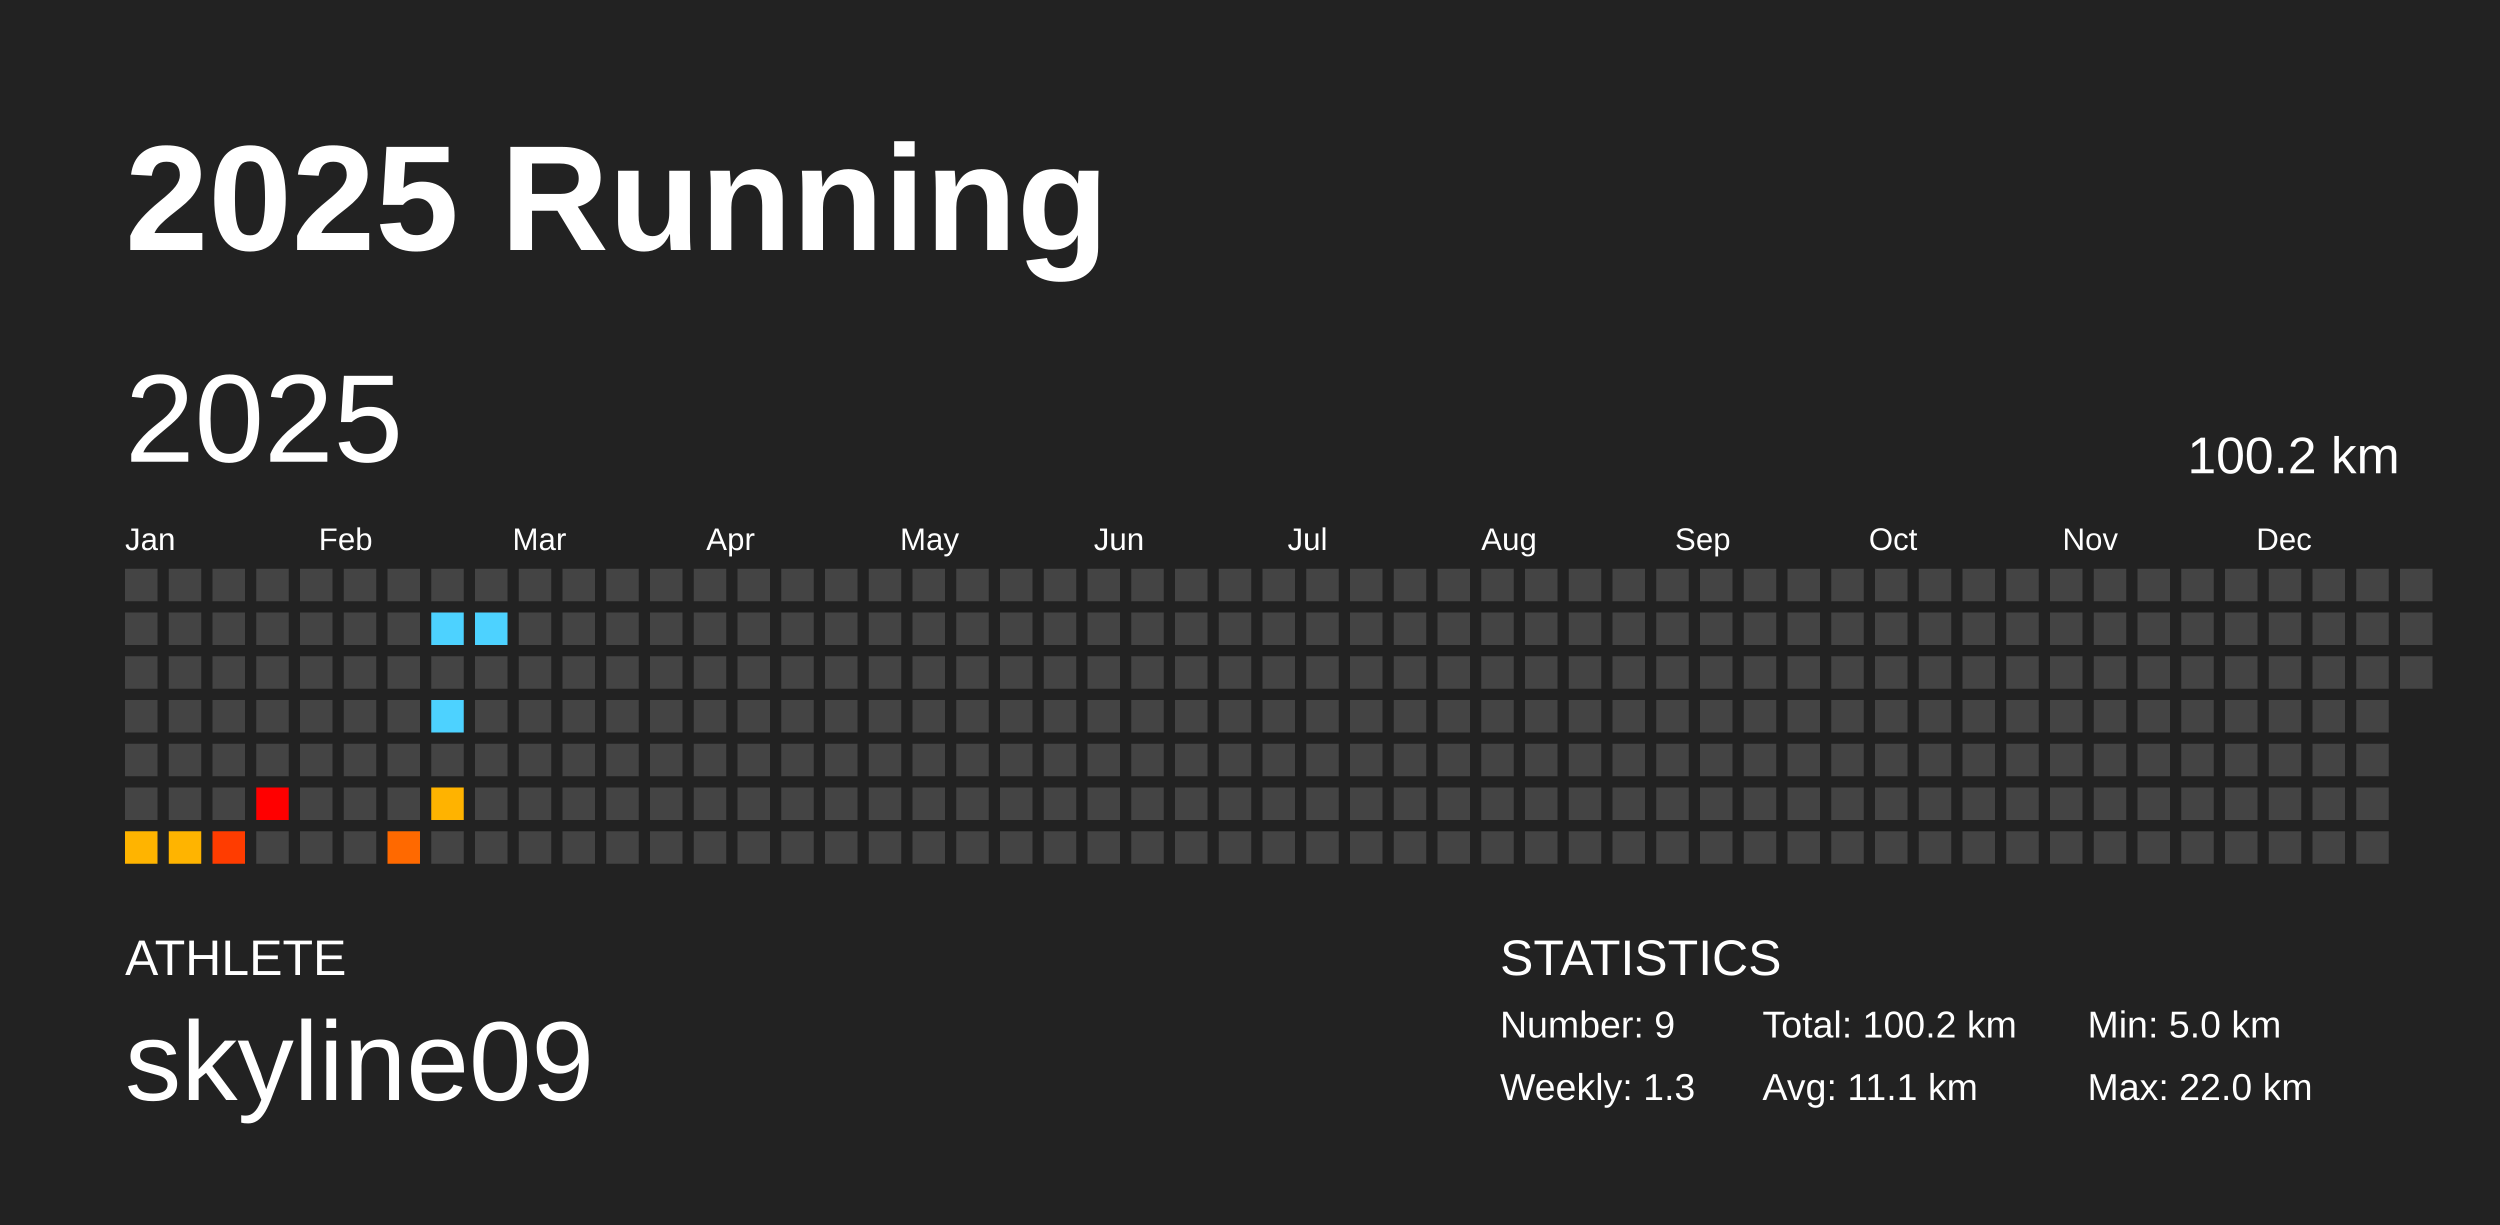
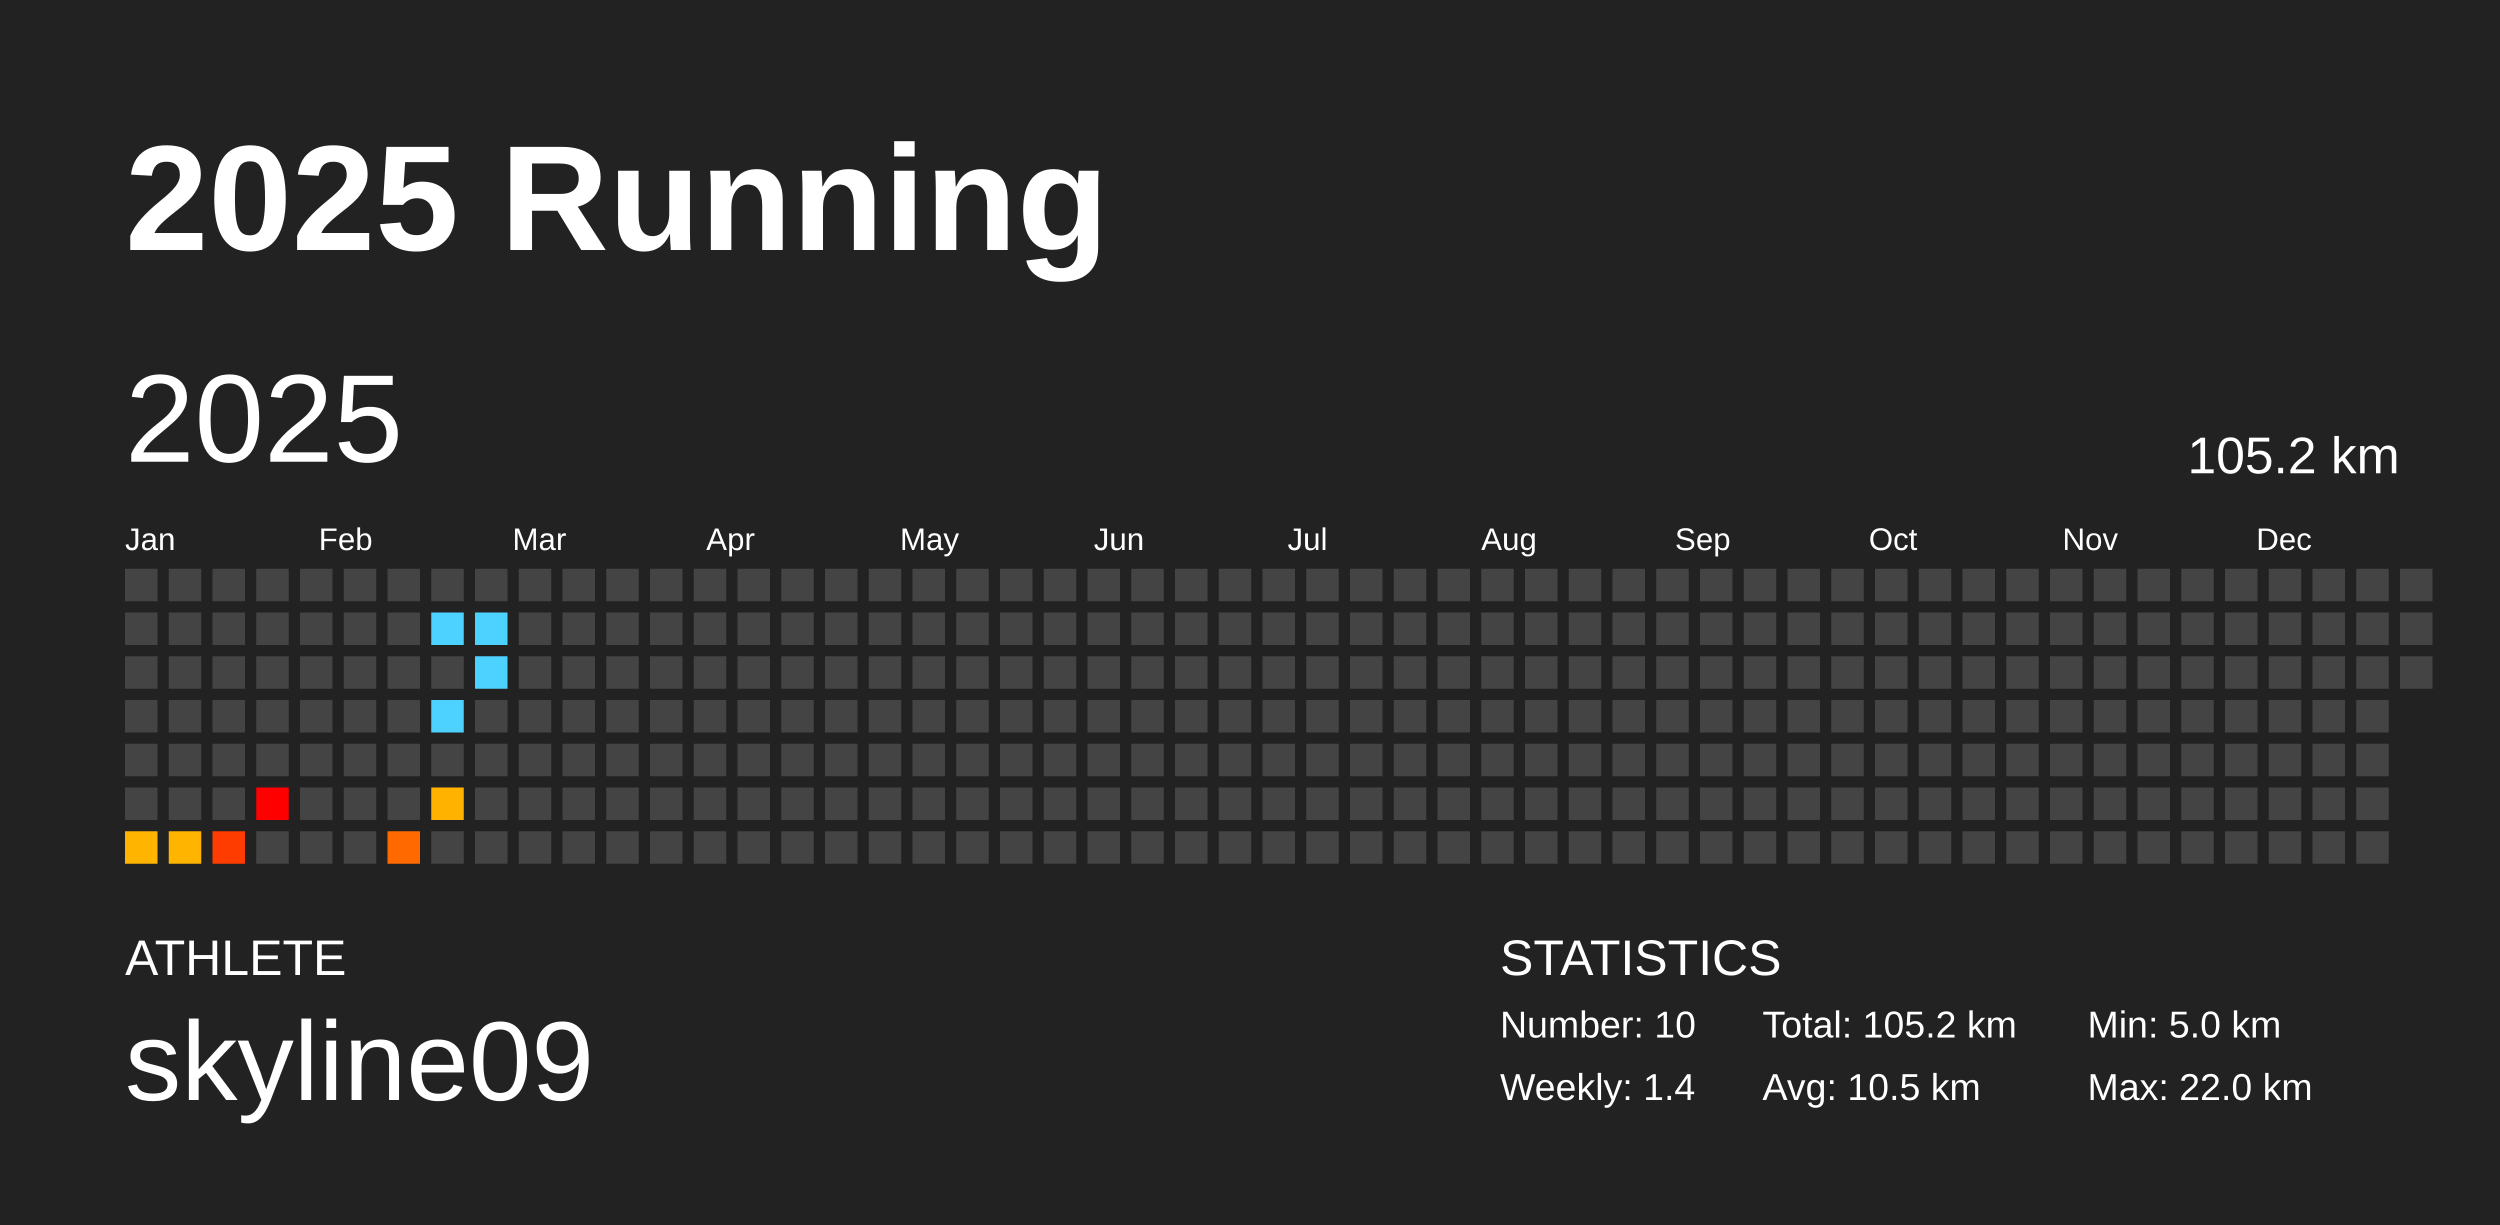
<svg xmlns="http://www.w3.org/2000/svg" baseProfile="full" height="98mm" version="1.1" viewBox="0,0,200,98" width="200mm">
  <defs />
  <rect fill="#222222" height="98" width="200" x="0" y="0" />
  <text fill="#FFFFFF" style="font-size:12px; font-family:Arial; font-weight:bold;" x="10" y="20">2025 Running</text>
  <text fill="#FFFFFF" style="font-size:4px; font-family:Arial" x="10" y="78">ATHLETE</text>
  <text fill="#FFFFFF" style="font-size:9px; font-family:Arial" x="10" y="88">skyline09</text>
  <text fill="#FFFFFF" style="font-size:4px; font-family:Arial" x="120" y="78">STATISTICS</text>
-   <text fill="#FFFFFF" style="font-size:3px; font-family:Arial" x="120" y="83">Number: 9</text>
-   <text fill="#FFFFFF" style="font-size:3px; font-family:Arial" x="120" y="88">Weekly: 1.3</text>
-   <text fill="#FFFFFF" style="font-size:3px; font-family:Arial" x="141" y="83">Total: 100.2 km</text>
-   <text fill="#FFFFFF" style="font-size:3px; font-family:Arial" x="141" y="88">Avg: 11.1 km</text>
+   <text fill="#FFFFFF" style="font-size:3px; font-family:Arial" x="120" y="83">Number: 10</text>
+   <text fill="#FFFFFF" style="font-size:3px; font-family:Arial" x="120" y="88">Weekly: 1.4</text>
+   <text fill="#FFFFFF" style="font-size:3px; font-family:Arial" x="141" y="83">Total: 105.2 km</text>
+   <text fill="#FFFFFF" style="font-size:3px; font-family:Arial" x="141" y="88">Avg: 10.5 km</text>
  <text fill="#FFFFFF" style="font-size:3px; font-family:Arial" x="167" y="83">Min: 5.0 km</text>
  <text fill="#FFFFFF" style="font-size:3px; font-family:Arial" x="167" y="88">Max: 22.0 km</text>
  <text dominant-baseline="hanging" fill="#FFFFFF" style="font-size:10.0px; font-family:Arial;" x="10" y="30">2025</text>
-   <text dominant-baseline="hanging" fill="#FFFFFF" style="font-size:4.125px; font-family:Arial;" x="175" y="35">100.2 km</text>
+   <text dominant-baseline="hanging" fill="#FFFFFF" style="font-size:4.125px; font-family:Arial;" x="175" y="35">105.2 km</text>
  <text fill="#FFFFFF" style="font-size:2.5px; font-family:Arial" x="10.0" y="44">Jan</text>
  <text fill="#FFFFFF" style="font-size:2.5px; font-family:Arial" x="25.5" y="44">Feb</text>
  <text fill="#FFFFFF" style="font-size:2.5px; font-family:Arial" x="41.0" y="44">Mar</text>
  <text fill="#FFFFFF" style="font-size:2.5px; font-family:Arial" x="56.5" y="44">Apr</text>
  <text fill="#FFFFFF" style="font-size:2.5px; font-family:Arial" x="72.0" y="44">May</text>
  <text fill="#FFFFFF" style="font-size:2.5px; font-family:Arial" x="87.5" y="44">Jun</text>
  <text fill="#FFFFFF" style="font-size:2.5px; font-family:Arial" x="103.0" y="44">Jul</text>
  <text fill="#FFFFFF" style="font-size:2.5px; font-family:Arial" x="118.5" y="44">Aug</text>
  <text fill="#FFFFFF" style="font-size:2.5px; font-family:Arial" x="134.0" y="44">Sep</text>
  <text fill="#FFFFFF" style="font-size:2.5px; font-family:Arial" x="149.5" y="44">Oct</text>
  <text fill="#FFFFFF" style="font-size:2.5px; font-family:Arial" x="165.0" y="44">Nov</text>
  <text fill="#FFFFFF" style="font-size:2.5px; font-family:Arial" x="180.5" y="44">Dec</text>
  <rect fill="#444444" height="2.6" width="2.6" x="10.0" y="45.5" />
  <rect fill="#444444" height="2.6" width="2.6" x="10.0" y="49.0" />
  <rect fill="#444444" height="2.6" width="2.6" x="10.0" y="52.5" />
  <rect fill="#444444" height="2.6" width="2.6" x="10.0" y="56.0" />
  <rect fill="#444444" height="2.6" width="2.6" x="10.0" y="59.5" />
  <rect fill="#444444" height="2.6" width="2.6" x="10.0" y="63.0" />
  <rect fill="#ffb400" height="2.6" width="2.6" x="10.0" y="66.5" />
  <rect fill="#444444" height="2.6" width="2.6" x="13.5" y="45.5" />
  <rect fill="#444444" height="2.6" width="2.6" x="13.5" y="49.0" />
  <rect fill="#444444" height="2.6" width="2.6" x="13.5" y="52.5" />
  <rect fill="#444444" height="2.6" width="2.6" x="13.5" y="56.0" />
  <rect fill="#444444" height="2.6" width="2.6" x="13.5" y="59.5" />
  <rect fill="#444444" height="2.6" width="2.6" x="13.5" y="63.0" />
  <rect fill="#ffb400" height="2.6" width="2.6" x="13.5" y="66.5" />
  <rect fill="#444444" height="2.6" width="2.6" x="17.0" y="45.5" />
  <rect fill="#444444" height="2.6" width="2.6" x="17.0" y="49.0" />
  <rect fill="#444444" height="2.6" width="2.6" x="17.0" y="52.5" />
  <rect fill="#444444" height="2.6" width="2.6" x="17.0" y="56.0" />
  <rect fill="#444444" height="2.6" width="2.6" x="17.0" y="59.5" />
  <rect fill="#444444" height="2.6" width="2.6" x="17.0" y="63.0" />
  <rect fill="#ff3c00" height="2.6" width="2.6" x="17.0" y="66.5" />
  <rect fill="#444444" height="2.6" width="2.6" x="20.5" y="45.5" />
  <rect fill="#444444" height="2.6" width="2.6" x="20.5" y="49.0" />
  <rect fill="#444444" height="2.6" width="2.6" x="20.5" y="52.5" />
  <rect fill="#444444" height="2.6" width="2.6" x="20.5" y="56.0" />
  <rect fill="#444444" height="2.6" width="2.6" x="20.5" y="59.5" />
  <rect fill="red" height="2.6" width="2.6" x="20.5" y="63.0" />
  <rect fill="#444444" height="2.6" width="2.6" x="20.5" y="66.5" />
  <rect fill="#444444" height="2.6" width="2.6" x="24.0" y="45.5" />
  <rect fill="#444444" height="2.6" width="2.6" x="24.0" y="49.0" />
  <rect fill="#444444" height="2.6" width="2.6" x="24.0" y="52.5" />
  <rect fill="#444444" height="2.6" width="2.6" x="24.0" y="56.0" />
  <rect fill="#444444" height="2.6" width="2.6" x="24.0" y="59.5" />
  <rect fill="#444444" height="2.6" width="2.6" x="24.0" y="63.0" />
  <rect fill="#444444" height="2.6" width="2.6" x="24.0" y="66.5" />
  <rect fill="#444444" height="2.6" width="2.6" x="27.5" y="45.5" />
  <rect fill="#444444" height="2.6" width="2.6" x="27.5" y="49.0" />
  <rect fill="#444444" height="2.6" width="2.6" x="27.5" y="52.5" />
  <rect fill="#444444" height="2.6" width="2.6" x="27.5" y="56.0" />
  <rect fill="#444444" height="2.6" width="2.6" x="27.5" y="59.5" />
  <rect fill="#444444" height="2.6" width="2.6" x="27.5" y="63.0" />
  <rect fill="#444444" height="2.6" width="2.6" x="27.5" y="66.5" />
  <rect fill="#444444" height="2.6" width="2.6" x="31.0" y="45.5" />
  <rect fill="#444444" height="2.6" width="2.6" x="31.0" y="49.0" />
  <rect fill="#444444" height="2.6" width="2.6" x="31.0" y="52.5" />
  <rect fill="#444444" height="2.6" width="2.6" x="31.0" y="56.0" />
  <rect fill="#444444" height="2.6" width="2.6" x="31.0" y="59.5" />
  <rect fill="#444444" height="2.6" width="2.6" x="31.0" y="63.0" />
  <rect fill="#ff6900" height="2.6" width="2.6" x="31.0" y="66.5" />
  <rect fill="#444444" height="2.6" width="2.6" x="34.5" y="45.5" />
  <rect fill="#4dd2ff" height="2.6" width="2.6" x="34.5" y="49.0" />
  <rect fill="#444444" height="2.6" width="2.6" x="34.5" y="52.5" />
  <rect fill="#4dd2ff" height="2.6" width="2.6" x="34.5" y="56.0" />
  <rect fill="#444444" height="2.6" width="2.6" x="34.5" y="59.5" />
  <rect fill="#ffb300" height="2.6" width="2.6" x="34.5" y="63.0" />
  <rect fill="#444444" height="2.6" width="2.6" x="34.5" y="66.5" />
  <rect fill="#444444" height="2.6" width="2.6" x="38.0" y="45.5" />
  <rect fill="#4dd2ff" height="2.6" width="2.6" x="38.0" y="49.0" />
-   <rect fill="#444444" height="2.6" width="2.6" x="38.0" y="52.5" />
+   <rect fill="#4dd2ff" height="2.6" width="2.6" x="38.0" y="52.5" />
  <rect fill="#444444" height="2.6" width="2.6" x="38.0" y="56.0" />
  <rect fill="#444444" height="2.6" width="2.6" x="38.0" y="59.5" />
  <rect fill="#444444" height="2.6" width="2.6" x="38.0" y="63.0" />
  <rect fill="#444444" height="2.6" width="2.6" x="38.0" y="66.5" />
  <rect fill="#444444" height="2.6" width="2.6" x="41.5" y="45.5" />
  <rect fill="#444444" height="2.6" width="2.6" x="41.5" y="49.0" />
  <rect fill="#444444" height="2.6" width="2.6" x="41.5" y="52.5" />
  <rect fill="#444444" height="2.6" width="2.6" x="41.5" y="56.0" />
  <rect fill="#444444" height="2.6" width="2.6" x="41.5" y="59.5" />
  <rect fill="#444444" height="2.6" width="2.6" x="41.5" y="63.0" />
  <rect fill="#444444" height="2.6" width="2.6" x="41.5" y="66.5" />
  <rect fill="#444444" height="2.6" width="2.6" x="45.0" y="45.5" />
  <rect fill="#444444" height="2.6" width="2.6" x="45.0" y="49.0" />
  <rect fill="#444444" height="2.6" width="2.6" x="45.0" y="52.5" />
  <rect fill="#444444" height="2.6" width="2.6" x="45.0" y="56.0" />
  <rect fill="#444444" height="2.6" width="2.6" x="45.0" y="59.5" />
  <rect fill="#444444" height="2.6" width="2.6" x="45.0" y="63.0" />
  <rect fill="#444444" height="2.6" width="2.6" x="45.0" y="66.5" />
  <rect fill="#444444" height="2.6" width="2.6" x="48.5" y="45.5" />
  <rect fill="#444444" height="2.6" width="2.6" x="48.5" y="49.0" />
  <rect fill="#444444" height="2.6" width="2.6" x="48.5" y="52.5" />
  <rect fill="#444444" height="2.6" width="2.6" x="48.5" y="56.0" />
  <rect fill="#444444" height="2.6" width="2.6" x="48.5" y="59.5" />
  <rect fill="#444444" height="2.6" width="2.6" x="48.5" y="63.0" />
  <rect fill="#444444" height="2.6" width="2.6" x="48.5" y="66.5" />
  <rect fill="#444444" height="2.6" width="2.6" x="52.0" y="45.5" />
  <rect fill="#444444" height="2.6" width="2.6" x="52.0" y="49.0" />
  <rect fill="#444444" height="2.6" width="2.6" x="52.0" y="52.5" />
  <rect fill="#444444" height="2.6" width="2.6" x="52.0" y="56.0" />
  <rect fill="#444444" height="2.6" width="2.6" x="52.0" y="59.5" />
  <rect fill="#444444" height="2.6" width="2.6" x="52.0" y="63.0" />
  <rect fill="#444444" height="2.6" width="2.6" x="52.0" y="66.5" />
  <rect fill="#444444" height="2.6" width="2.6" x="55.5" y="45.5" />
  <rect fill="#444444" height="2.6" width="2.6" x="55.5" y="49.0" />
  <rect fill="#444444" height="2.6" width="2.6" x="55.5" y="52.5" />
  <rect fill="#444444" height="2.6" width="2.6" x="55.5" y="56.0" />
  <rect fill="#444444" height="2.6" width="2.6" x="55.5" y="59.5" />
  <rect fill="#444444" height="2.6" width="2.6" x="55.5" y="63.0" />
  <rect fill="#444444" height="2.6" width="2.6" x="55.5" y="66.5" />
  <rect fill="#444444" height="2.6" width="2.6" x="59.0" y="45.5" />
  <rect fill="#444444" height="2.6" width="2.6" x="59.0" y="49.0" />
  <rect fill="#444444" height="2.6" width="2.6" x="59.0" y="52.5" />
  <rect fill="#444444" height="2.6" width="2.6" x="59.0" y="56.0" />
  <rect fill="#444444" height="2.6" width="2.6" x="59.0" y="59.5" />
  <rect fill="#444444" height="2.6" width="2.6" x="59.0" y="63.0" />
  <rect fill="#444444" height="2.6" width="2.6" x="59.0" y="66.5" />
  <rect fill="#444444" height="2.6" width="2.6" x="62.5" y="45.5" />
  <rect fill="#444444" height="2.6" width="2.6" x="62.5" y="49.0" />
  <rect fill="#444444" height="2.6" width="2.6" x="62.5" y="52.5" />
  <rect fill="#444444" height="2.6" width="2.6" x="62.5" y="56.0" />
  <rect fill="#444444" height="2.6" width="2.6" x="62.5" y="59.5" />
  <rect fill="#444444" height="2.6" width="2.6" x="62.5" y="63.0" />
  <rect fill="#444444" height="2.6" width="2.6" x="62.5" y="66.5" />
  <rect fill="#444444" height="2.6" width="2.6" x="66.0" y="45.5" />
  <rect fill="#444444" height="2.6" width="2.6" x="66.0" y="49.0" />
  <rect fill="#444444" height="2.6" width="2.6" x="66.0" y="52.5" />
  <rect fill="#444444" height="2.6" width="2.6" x="66.0" y="56.0" />
  <rect fill="#444444" height="2.6" width="2.6" x="66.0" y="59.5" />
  <rect fill="#444444" height="2.6" width="2.6" x="66.0" y="63.0" />
  <rect fill="#444444" height="2.6" width="2.6" x="66.0" y="66.5" />
  <rect fill="#444444" height="2.6" width="2.6" x="69.5" y="45.5" />
  <rect fill="#444444" height="2.6" width="2.6" x="69.5" y="49.0" />
  <rect fill="#444444" height="2.6" width="2.6" x="69.5" y="52.5" />
  <rect fill="#444444" height="2.6" width="2.6" x="69.5" y="56.0" />
  <rect fill="#444444" height="2.6" width="2.6" x="69.5" y="59.5" />
  <rect fill="#444444" height="2.6" width="2.6" x="69.5" y="63.0" />
  <rect fill="#444444" height="2.6" width="2.6" x="69.5" y="66.5" />
  <rect fill="#444444" height="2.6" width="2.6" x="73.0" y="45.5" />
  <rect fill="#444444" height="2.6" width="2.6" x="73.0" y="49.0" />
  <rect fill="#444444" height="2.6" width="2.6" x="73.0" y="52.5" />
  <rect fill="#444444" height="2.6" width="2.6" x="73.0" y="56.0" />
  <rect fill="#444444" height="2.6" width="2.6" x="73.0" y="59.5" />
  <rect fill="#444444" height="2.6" width="2.6" x="73.0" y="63.0" />
  <rect fill="#444444" height="2.6" width="2.6" x="73.0" y="66.5" />
  <rect fill="#444444" height="2.6" width="2.6" x="76.5" y="45.5" />
  <rect fill="#444444" height="2.6" width="2.6" x="76.5" y="49.0" />
  <rect fill="#444444" height="2.6" width="2.6" x="76.5" y="52.5" />
  <rect fill="#444444" height="2.6" width="2.6" x="76.5" y="56.0" />
  <rect fill="#444444" height="2.6" width="2.6" x="76.5" y="59.5" />
  <rect fill="#444444" height="2.6" width="2.6" x="76.5" y="63.0" />
  <rect fill="#444444" height="2.6" width="2.6" x="76.5" y="66.5" />
  <rect fill="#444444" height="2.6" width="2.6" x="80.0" y="45.5" />
  <rect fill="#444444" height="2.6" width="2.6" x="80.0" y="49.0" />
  <rect fill="#444444" height="2.6" width="2.6" x="80.0" y="52.5" />
  <rect fill="#444444" height="2.6" width="2.6" x="80.0" y="56.0" />
  <rect fill="#444444" height="2.6" width="2.6" x="80.0" y="59.5" />
  <rect fill="#444444" height="2.6" width="2.6" x="80.0" y="63.0" />
  <rect fill="#444444" height="2.6" width="2.6" x="80.0" y="66.5" />
  <rect fill="#444444" height="2.6" width="2.6" x="83.5" y="45.5" />
  <rect fill="#444444" height="2.6" width="2.6" x="83.5" y="49.0" />
  <rect fill="#444444" height="2.6" width="2.6" x="83.5" y="52.5" />
  <rect fill="#444444" height="2.6" width="2.6" x="83.5" y="56.0" />
  <rect fill="#444444" height="2.6" width="2.6" x="83.5" y="59.5" />
  <rect fill="#444444" height="2.6" width="2.6" x="83.5" y="63.0" />
  <rect fill="#444444" height="2.6" width="2.6" x="83.5" y="66.5" />
  <rect fill="#444444" height="2.6" width="2.6" x="87.0" y="45.5" />
  <rect fill="#444444" height="2.6" width="2.6" x="87.0" y="49.0" />
  <rect fill="#444444" height="2.6" width="2.6" x="87.0" y="52.5" />
  <rect fill="#444444" height="2.6" width="2.6" x="87.0" y="56.0" />
  <rect fill="#444444" height="2.6" width="2.6" x="87.0" y="59.5" />
  <rect fill="#444444" height="2.6" width="2.6" x="87.0" y="63.0" />
  <rect fill="#444444" height="2.6" width="2.6" x="87.0" y="66.5" />
  <rect fill="#444444" height="2.6" width="2.6" x="90.5" y="45.5" />
  <rect fill="#444444" height="2.6" width="2.6" x="90.5" y="49.0" />
  <rect fill="#444444" height="2.6" width="2.6" x="90.5" y="52.5" />
  <rect fill="#444444" height="2.6" width="2.6" x="90.5" y="56.0" />
  <rect fill="#444444" height="2.6" width="2.6" x="90.5" y="59.5" />
  <rect fill="#444444" height="2.6" width="2.6" x="90.5" y="63.0" />
  <rect fill="#444444" height="2.6" width="2.6" x="90.5" y="66.5" />
  <rect fill="#444444" height="2.6" width="2.6" x="94.0" y="45.5" />
  <rect fill="#444444" height="2.6" width="2.6" x="94.0" y="49.0" />
  <rect fill="#444444" height="2.6" width="2.6" x="94.0" y="52.5" />
  <rect fill="#444444" height="2.6" width="2.6" x="94.0" y="56.0" />
  <rect fill="#444444" height="2.6" width="2.6" x="94.0" y="59.5" />
  <rect fill="#444444" height="2.6" width="2.6" x="94.0" y="63.0" />
  <rect fill="#444444" height="2.6" width="2.6" x="94.0" y="66.5" />
  <rect fill="#444444" height="2.6" width="2.6" x="97.5" y="45.5" />
  <rect fill="#444444" height="2.6" width="2.6" x="97.5" y="49.0" />
  <rect fill="#444444" height="2.6" width="2.6" x="97.5" y="52.5" />
  <rect fill="#444444" height="2.6" width="2.6" x="97.5" y="56.0" />
  <rect fill="#444444" height="2.6" width="2.6" x="97.5" y="59.5" />
  <rect fill="#444444" height="2.6" width="2.6" x="97.5" y="63.0" />
  <rect fill="#444444" height="2.6" width="2.6" x="97.5" y="66.5" />
  <rect fill="#444444" height="2.6" width="2.6" x="101.0" y="45.5" />
  <rect fill="#444444" height="2.6" width="2.6" x="101.0" y="49.0" />
  <rect fill="#444444" height="2.6" width="2.6" x="101.0" y="52.5" />
  <rect fill="#444444" height="2.6" width="2.6" x="101.0" y="56.0" />
  <rect fill="#444444" height="2.6" width="2.6" x="101.0" y="59.5" />
  <rect fill="#444444" height="2.6" width="2.6" x="101.0" y="63.0" />
  <rect fill="#444444" height="2.6" width="2.6" x="101.0" y="66.5" />
  <rect fill="#444444" height="2.6" width="2.6" x="104.5" y="45.5" />
  <rect fill="#444444" height="2.6" width="2.6" x="104.5" y="49.0" />
  <rect fill="#444444" height="2.6" width="2.6" x="104.5" y="52.5" />
  <rect fill="#444444" height="2.6" width="2.6" x="104.5" y="56.0" />
  <rect fill="#444444" height="2.6" width="2.6" x="104.5" y="59.5" />
  <rect fill="#444444" height="2.6" width="2.6" x="104.5" y="63.0" />
  <rect fill="#444444" height="2.6" width="2.6" x="104.5" y="66.5" />
  <rect fill="#444444" height="2.6" width="2.6" x="108.0" y="45.5" />
  <rect fill="#444444" height="2.6" width="2.6" x="108.0" y="49.0" />
  <rect fill="#444444" height="2.6" width="2.6" x="108.0" y="52.5" />
  <rect fill="#444444" height="2.6" width="2.6" x="108.0" y="56.0" />
  <rect fill="#444444" height="2.6" width="2.6" x="108.0" y="59.5" />
  <rect fill="#444444" height="2.6" width="2.6" x="108.0" y="63.0" />
  <rect fill="#444444" height="2.6" width="2.6" x="108.0" y="66.5" />
  <rect fill="#444444" height="2.6" width="2.6" x="111.5" y="45.5" />
  <rect fill="#444444" height="2.6" width="2.6" x="111.5" y="49.0" />
  <rect fill="#444444" height="2.6" width="2.6" x="111.5" y="52.5" />
  <rect fill="#444444" height="2.6" width="2.6" x="111.5" y="56.0" />
  <rect fill="#444444" height="2.6" width="2.6" x="111.5" y="59.5" />
  <rect fill="#444444" height="2.6" width="2.6" x="111.5" y="63.0" />
  <rect fill="#444444" height="2.6" width="2.6" x="111.5" y="66.5" />
  <rect fill="#444444" height="2.6" width="2.6" x="115.0" y="45.5" />
  <rect fill="#444444" height="2.6" width="2.6" x="115.0" y="49.0" />
  <rect fill="#444444" height="2.6" width="2.6" x="115.0" y="52.5" />
  <rect fill="#444444" height="2.6" width="2.6" x="115.0" y="56.0" />
  <rect fill="#444444" height="2.6" width="2.6" x="115.0" y="59.5" />
  <rect fill="#444444" height="2.6" width="2.6" x="115.0" y="63.0" />
  <rect fill="#444444" height="2.6" width="2.6" x="115.0" y="66.5" />
  <rect fill="#444444" height="2.6" width="2.6" x="118.5" y="45.5" />
  <rect fill="#444444" height="2.6" width="2.6" x="118.5" y="49.0" />
  <rect fill="#444444" height="2.6" width="2.6" x="118.5" y="52.5" />
  <rect fill="#444444" height="2.6" width="2.6" x="118.5" y="56.0" />
  <rect fill="#444444" height="2.6" width="2.6" x="118.5" y="59.5" />
  <rect fill="#444444" height="2.6" width="2.6" x="118.5" y="63.0" />
  <rect fill="#444444" height="2.6" width="2.6" x="118.5" y="66.5" />
  <rect fill="#444444" height="2.6" width="2.6" x="122.0" y="45.5" />
  <rect fill="#444444" height="2.6" width="2.6" x="122.0" y="49.0" />
  <rect fill="#444444" height="2.6" width="2.6" x="122.0" y="52.5" />
  <rect fill="#444444" height="2.6" width="2.6" x="122.0" y="56.0" />
  <rect fill="#444444" height="2.6" width="2.6" x="122.0" y="59.5" />
  <rect fill="#444444" height="2.6" width="2.6" x="122.0" y="63.0" />
  <rect fill="#444444" height="2.6" width="2.6" x="122.0" y="66.5" />
  <rect fill="#444444" height="2.6" width="2.6" x="125.5" y="45.5" />
  <rect fill="#444444" height="2.6" width="2.6" x="125.5" y="49.0" />
  <rect fill="#444444" height="2.6" width="2.6" x="125.5" y="52.5" />
  <rect fill="#444444" height="2.6" width="2.6" x="125.5" y="56.0" />
  <rect fill="#444444" height="2.6" width="2.6" x="125.5" y="59.5" />
  <rect fill="#444444" height="2.6" width="2.6" x="125.5" y="63.0" />
  <rect fill="#444444" height="2.6" width="2.6" x="125.5" y="66.5" />
  <rect fill="#444444" height="2.6" width="2.6" x="129.0" y="45.5" />
  <rect fill="#444444" height="2.6" width="2.6" x="129.0" y="49.0" />
  <rect fill="#444444" height="2.6" width="2.6" x="129.0" y="52.5" />
  <rect fill="#444444" height="2.6" width="2.6" x="129.0" y="56.0" />
  <rect fill="#444444" height="2.6" width="2.6" x="129.0" y="59.5" />
  <rect fill="#444444" height="2.6" width="2.6" x="129.0" y="63.0" />
  <rect fill="#444444" height="2.6" width="2.6" x="129.0" y="66.5" />
  <rect fill="#444444" height="2.6" width="2.6" x="132.5" y="45.5" />
  <rect fill="#444444" height="2.6" width="2.6" x="132.5" y="49.0" />
  <rect fill="#444444" height="2.6" width="2.6" x="132.5" y="52.5" />
  <rect fill="#444444" height="2.6" width="2.6" x="132.5" y="56.0" />
  <rect fill="#444444" height="2.6" width="2.6" x="132.5" y="59.5" />
  <rect fill="#444444" height="2.6" width="2.6" x="132.5" y="63.0" />
  <rect fill="#444444" height="2.6" width="2.6" x="132.5" y="66.5" />
  <rect fill="#444444" height="2.6" width="2.6" x="136.0" y="45.5" />
  <rect fill="#444444" height="2.6" width="2.6" x="136.0" y="49.0" />
  <rect fill="#444444" height="2.6" width="2.6" x="136.0" y="52.5" />
  <rect fill="#444444" height="2.6" width="2.6" x="136.0" y="56.0" />
  <rect fill="#444444" height="2.6" width="2.6" x="136.0" y="59.5" />
  <rect fill="#444444" height="2.6" width="2.6" x="136.0" y="63.0" />
  <rect fill="#444444" height="2.6" width="2.6" x="136.0" y="66.5" />
  <rect fill="#444444" height="2.6" width="2.6" x="139.5" y="45.5" />
  <rect fill="#444444" height="2.6" width="2.6" x="139.5" y="49.0" />
  <rect fill="#444444" height="2.6" width="2.6" x="139.5" y="52.5" />
  <rect fill="#444444" height="2.6" width="2.6" x="139.5" y="56.0" />
  <rect fill="#444444" height="2.6" width="2.6" x="139.5" y="59.5" />
  <rect fill="#444444" height="2.6" width="2.6" x="139.5" y="63.0" />
  <rect fill="#444444" height="2.6" width="2.6" x="139.5" y="66.5" />
  <rect fill="#444444" height="2.6" width="2.6" x="143.0" y="45.5" />
  <rect fill="#444444" height="2.6" width="2.6" x="143.0" y="49.0" />
  <rect fill="#444444" height="2.6" width="2.6" x="143.0" y="52.5" />
  <rect fill="#444444" height="2.6" width="2.6" x="143.0" y="56.0" />
  <rect fill="#444444" height="2.6" width="2.6" x="143.0" y="59.5" />
  <rect fill="#444444" height="2.6" width="2.6" x="143.0" y="63.0" />
  <rect fill="#444444" height="2.6" width="2.6" x="143.0" y="66.5" />
  <rect fill="#444444" height="2.6" width="2.6" x="146.5" y="45.5" />
  <rect fill="#444444" height="2.6" width="2.6" x="146.5" y="49.0" />
  <rect fill="#444444" height="2.6" width="2.6" x="146.5" y="52.5" />
  <rect fill="#444444" height="2.6" width="2.6" x="146.5" y="56.0" />
  <rect fill="#444444" height="2.6" width="2.6" x="146.5" y="59.5" />
  <rect fill="#444444" height="2.6" width="2.6" x="146.5" y="63.0" />
  <rect fill="#444444" height="2.6" width="2.6" x="146.5" y="66.5" />
  <rect fill="#444444" height="2.6" width="2.6" x="150.0" y="45.5" />
  <rect fill="#444444" height="2.6" width="2.6" x="150.0" y="49.0" />
  <rect fill="#444444" height="2.6" width="2.6" x="150.0" y="52.5" />
  <rect fill="#444444" height="2.6" width="2.6" x="150.0" y="56.0" />
  <rect fill="#444444" height="2.6" width="2.6" x="150.0" y="59.5" />
  <rect fill="#444444" height="2.6" width="2.6" x="150.0" y="63.0" />
  <rect fill="#444444" height="2.6" width="2.6" x="150.0" y="66.5" />
  <rect fill="#444444" height="2.6" width="2.6" x="153.5" y="45.5" />
  <rect fill="#444444" height="2.6" width="2.6" x="153.5" y="49.0" />
  <rect fill="#444444" height="2.6" width="2.6" x="153.5" y="52.5" />
  <rect fill="#444444" height="2.6" width="2.6" x="153.5" y="56.0" />
  <rect fill="#444444" height="2.6" width="2.6" x="153.5" y="59.5" />
  <rect fill="#444444" height="2.6" width="2.6" x="153.5" y="63.0" />
  <rect fill="#444444" height="2.6" width="2.6" x="153.5" y="66.5" />
  <rect fill="#444444" height="2.6" width="2.6" x="157.0" y="45.5" />
  <rect fill="#444444" height="2.6" width="2.6" x="157.0" y="49.0" />
  <rect fill="#444444" height="2.6" width="2.6" x="157.0" y="52.5" />
  <rect fill="#444444" height="2.6" width="2.6" x="157.0" y="56.0" />
  <rect fill="#444444" height="2.6" width="2.6" x="157.0" y="59.5" />
  <rect fill="#444444" height="2.6" width="2.6" x="157.0" y="63.0" />
  <rect fill="#444444" height="2.6" width="2.6" x="157.0" y="66.5" />
  <rect fill="#444444" height="2.6" width="2.6" x="160.5" y="45.5" />
  <rect fill="#444444" height="2.6" width="2.6" x="160.5" y="49.0" />
  <rect fill="#444444" height="2.6" width="2.6" x="160.5" y="52.5" />
  <rect fill="#444444" height="2.6" width="2.6" x="160.5" y="56.0" />
  <rect fill="#444444" height="2.6" width="2.6" x="160.5" y="59.5" />
  <rect fill="#444444" height="2.6" width="2.6" x="160.5" y="63.0" />
  <rect fill="#444444" height="2.6" width="2.6" x="160.5" y="66.5" />
  <rect fill="#444444" height="2.6" width="2.6" x="164.0" y="45.5" />
  <rect fill="#444444" height="2.6" width="2.6" x="164.0" y="49.0" />
  <rect fill="#444444" height="2.6" width="2.6" x="164.0" y="52.5" />
  <rect fill="#444444" height="2.6" width="2.6" x="164.0" y="56.0" />
  <rect fill="#444444" height="2.6" width="2.6" x="164.0" y="59.5" />
  <rect fill="#444444" height="2.6" width="2.6" x="164.0" y="63.0" />
  <rect fill="#444444" height="2.6" width="2.6" x="164.0" y="66.5" />
  <rect fill="#444444" height="2.6" width="2.6" x="167.5" y="45.5" />
  <rect fill="#444444" height="2.6" width="2.6" x="167.5" y="49.0" />
  <rect fill="#444444" height="2.6" width="2.6" x="167.5" y="52.5" />
  <rect fill="#444444" height="2.6" width="2.6" x="167.5" y="56.0" />
  <rect fill="#444444" height="2.6" width="2.6" x="167.5" y="59.5" />
  <rect fill="#444444" height="2.6" width="2.6" x="167.5" y="63.0" />
  <rect fill="#444444" height="2.6" width="2.6" x="167.5" y="66.5" />
  <rect fill="#444444" height="2.6" width="2.6" x="171.0" y="45.5" />
  <rect fill="#444444" height="2.6" width="2.6" x="171.0" y="49.0" />
  <rect fill="#444444" height="2.6" width="2.6" x="171.0" y="52.5" />
  <rect fill="#444444" height="2.6" width="2.6" x="171.0" y="56.0" />
  <rect fill="#444444" height="2.6" width="2.6" x="171.0" y="59.5" />
  <rect fill="#444444" height="2.6" width="2.6" x="171.0" y="63.0" />
  <rect fill="#444444" height="2.6" width="2.6" x="171.0" y="66.5" />
  <rect fill="#444444" height="2.6" width="2.6" x="174.5" y="45.5" />
  <rect fill="#444444" height="2.6" width="2.6" x="174.5" y="49.0" />
  <rect fill="#444444" height="2.6" width="2.6" x="174.5" y="52.5" />
  <rect fill="#444444" height="2.6" width="2.6" x="174.5" y="56.0" />
  <rect fill="#444444" height="2.6" width="2.6" x="174.5" y="59.5" />
  <rect fill="#444444" height="2.6" width="2.6" x="174.5" y="63.0" />
  <rect fill="#444444" height="2.6" width="2.6" x="174.5" y="66.5" />
  <rect fill="#444444" height="2.6" width="2.6" x="178.0" y="45.5" />
  <rect fill="#444444" height="2.6" width="2.6" x="178.0" y="49.0" />
  <rect fill="#444444" height="2.6" width="2.6" x="178.0" y="52.5" />
  <rect fill="#444444" height="2.6" width="2.6" x="178.0" y="56.0" />
  <rect fill="#444444" height="2.6" width="2.6" x="178.0" y="59.5" />
  <rect fill="#444444" height="2.6" width="2.6" x="178.0" y="63.0" />
  <rect fill="#444444" height="2.6" width="2.6" x="178.0" y="66.5" />
  <rect fill="#444444" height="2.6" width="2.6" x="181.5" y="45.5" />
  <rect fill="#444444" height="2.6" width="2.6" x="181.5" y="49.0" />
  <rect fill="#444444" height="2.6" width="2.6" x="181.5" y="52.5" />
  <rect fill="#444444" height="2.6" width="2.6" x="181.5" y="56.0" />
  <rect fill="#444444" height="2.6" width="2.6" x="181.5" y="59.5" />
  <rect fill="#444444" height="2.6" width="2.6" x="181.5" y="63.0" />
  <rect fill="#444444" height="2.6" width="2.6" x="181.5" y="66.5" />
  <rect fill="#444444" height="2.6" width="2.6" x="185.0" y="45.5" />
  <rect fill="#444444" height="2.6" width="2.6" x="185.0" y="49.0" />
  <rect fill="#444444" height="2.6" width="2.6" x="185.0" y="52.5" />
  <rect fill="#444444" height="2.6" width="2.6" x="185.0" y="56.0" />
  <rect fill="#444444" height="2.6" width="2.6" x="185.0" y="59.5" />
  <rect fill="#444444" height="2.6" width="2.6" x="185.0" y="63.0" />
  <rect fill="#444444" height="2.6" width="2.6" x="185.0" y="66.5" />
  <rect fill="#444444" height="2.6" width="2.6" x="188.5" y="45.5" />
  <rect fill="#444444" height="2.6" width="2.6" x="188.5" y="49.0" />
  <rect fill="#444444" height="2.6" width="2.6" x="188.5" y="52.5" />
  <rect fill="#444444" height="2.6" width="2.6" x="188.5" y="56.0" />
  <rect fill="#444444" height="2.6" width="2.6" x="188.5" y="59.5" />
  <rect fill="#444444" height="2.6" width="2.6" x="188.5" y="63.0" />
  <rect fill="#444444" height="2.6" width="2.6" x="188.5" y="66.5" />
  <rect fill="#444444" height="2.6" width="2.6" x="192.0" y="45.5" />
  <rect fill="#444444" height="2.6" width="2.6" x="192.0" y="49.0" />
  <rect fill="#444444" height="2.6" width="2.6" x="192.0" y="52.5" />
</svg>
